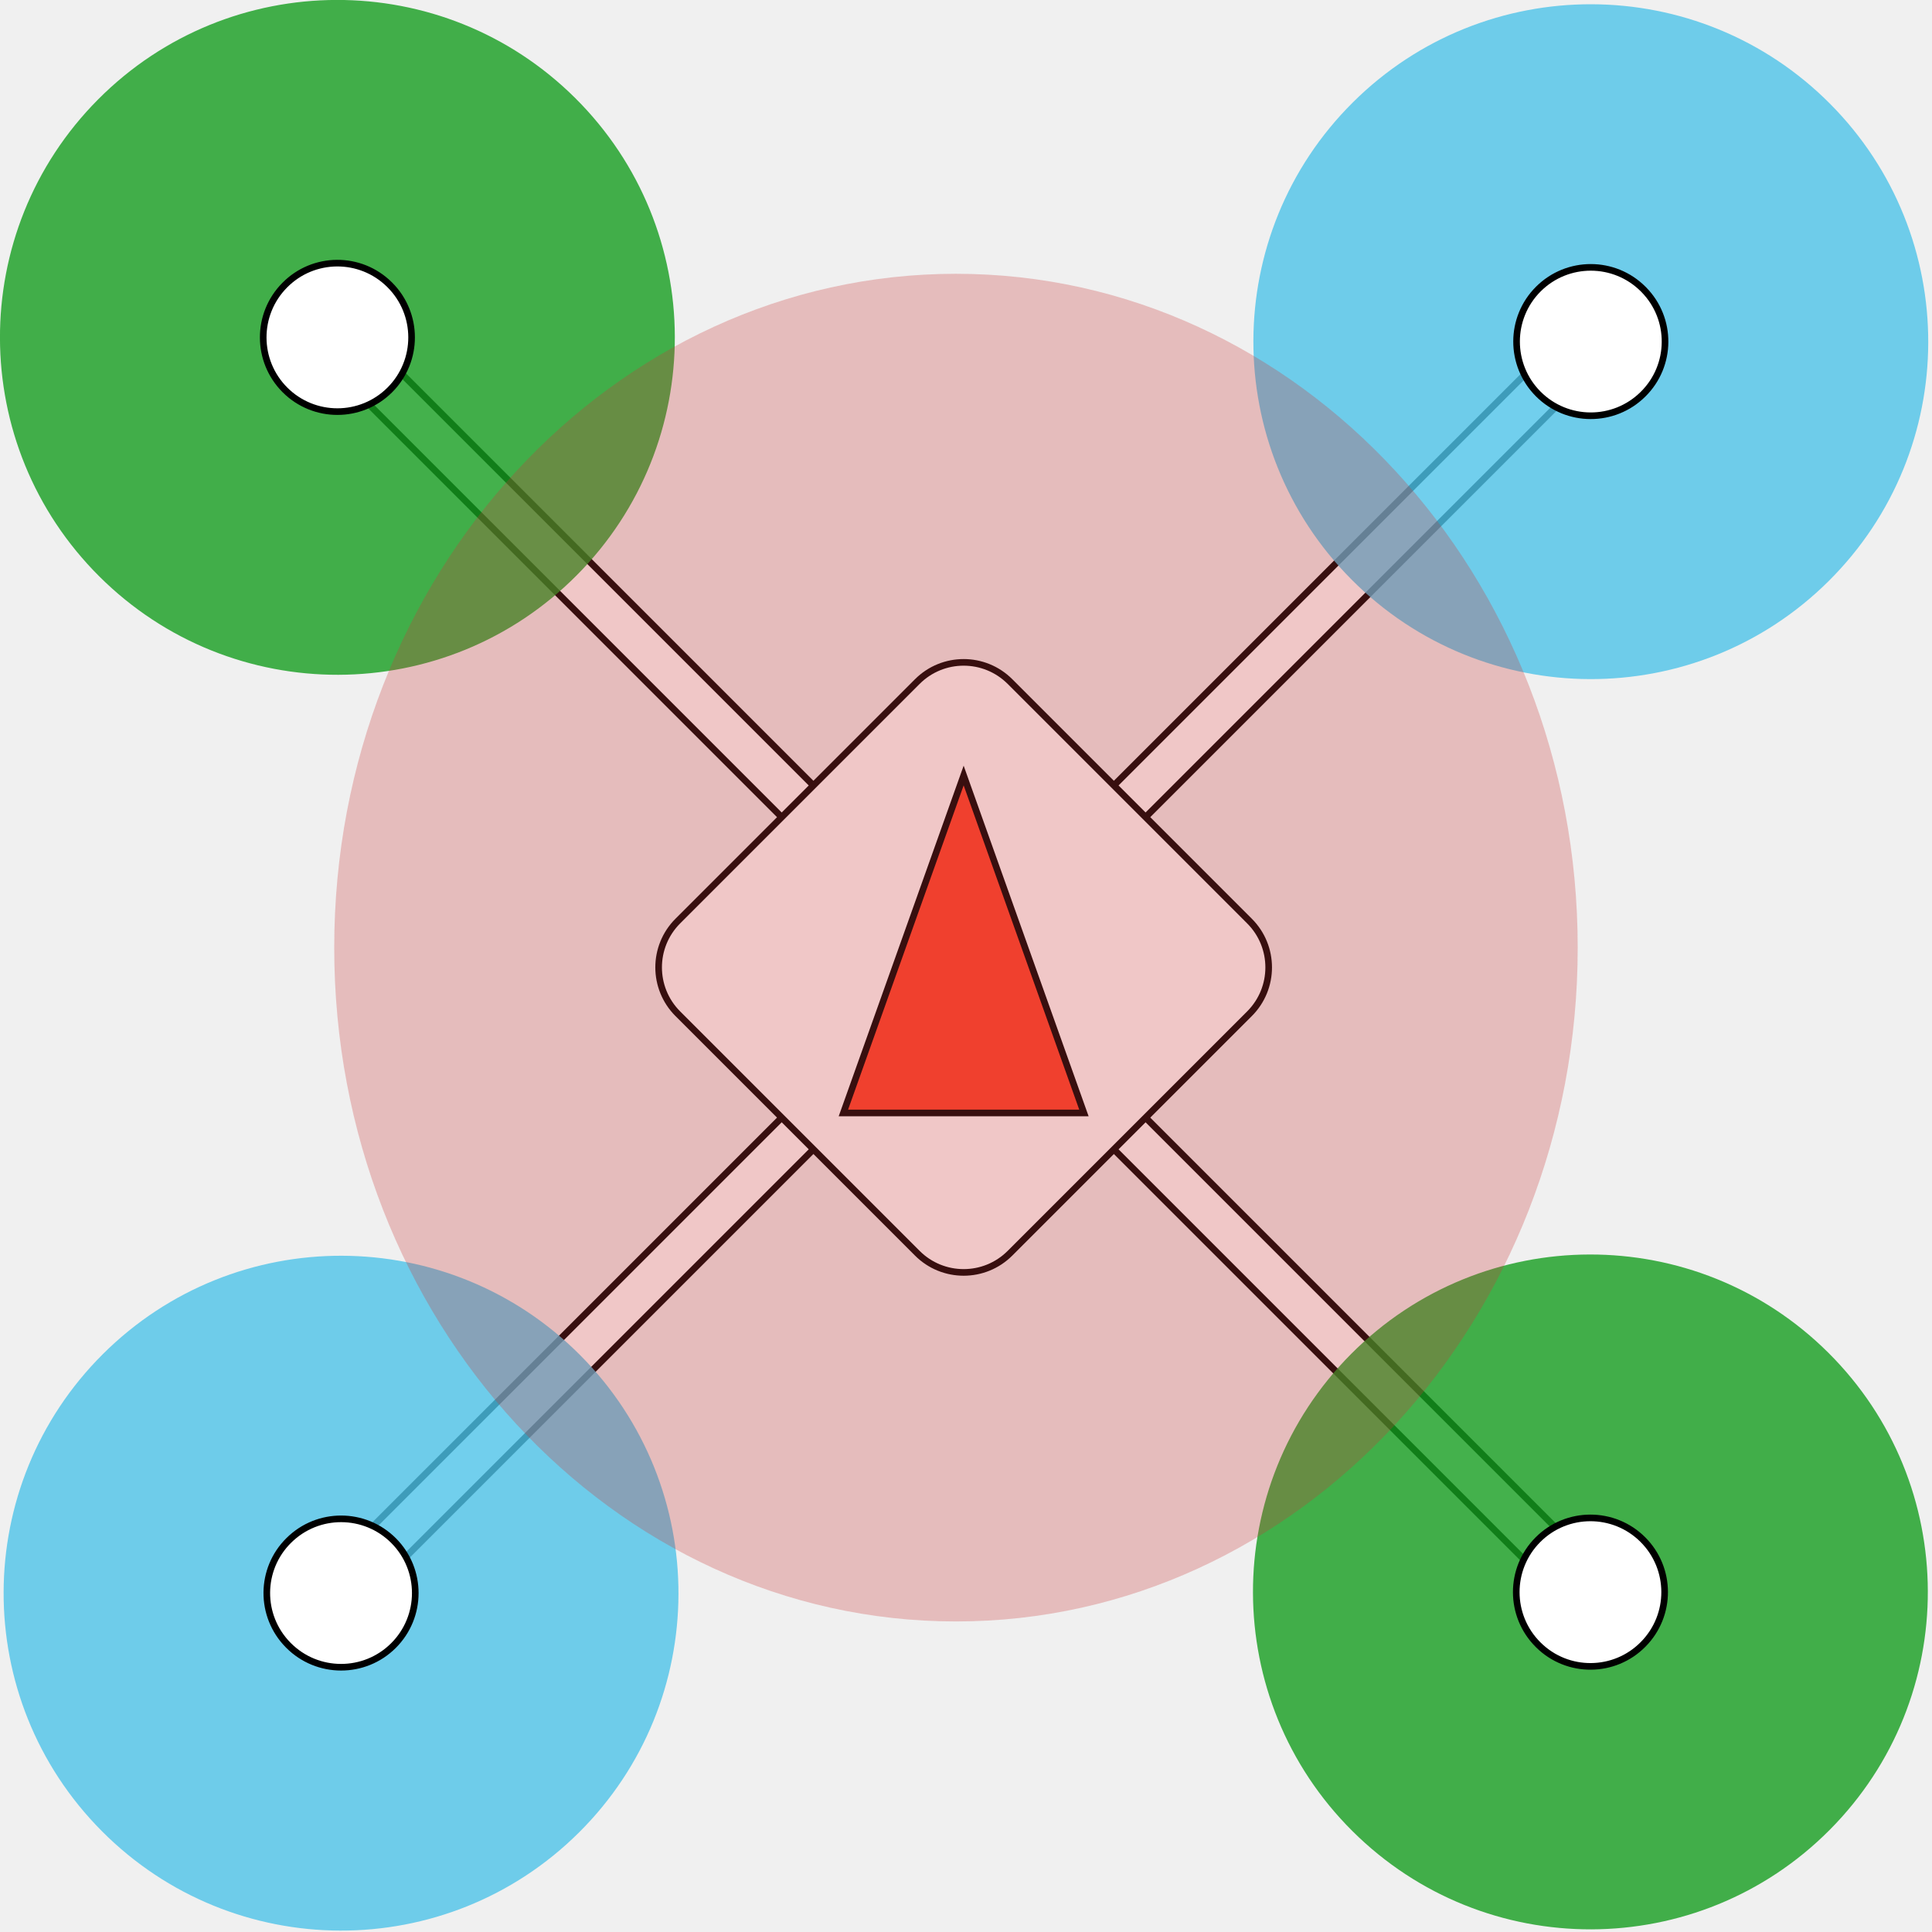
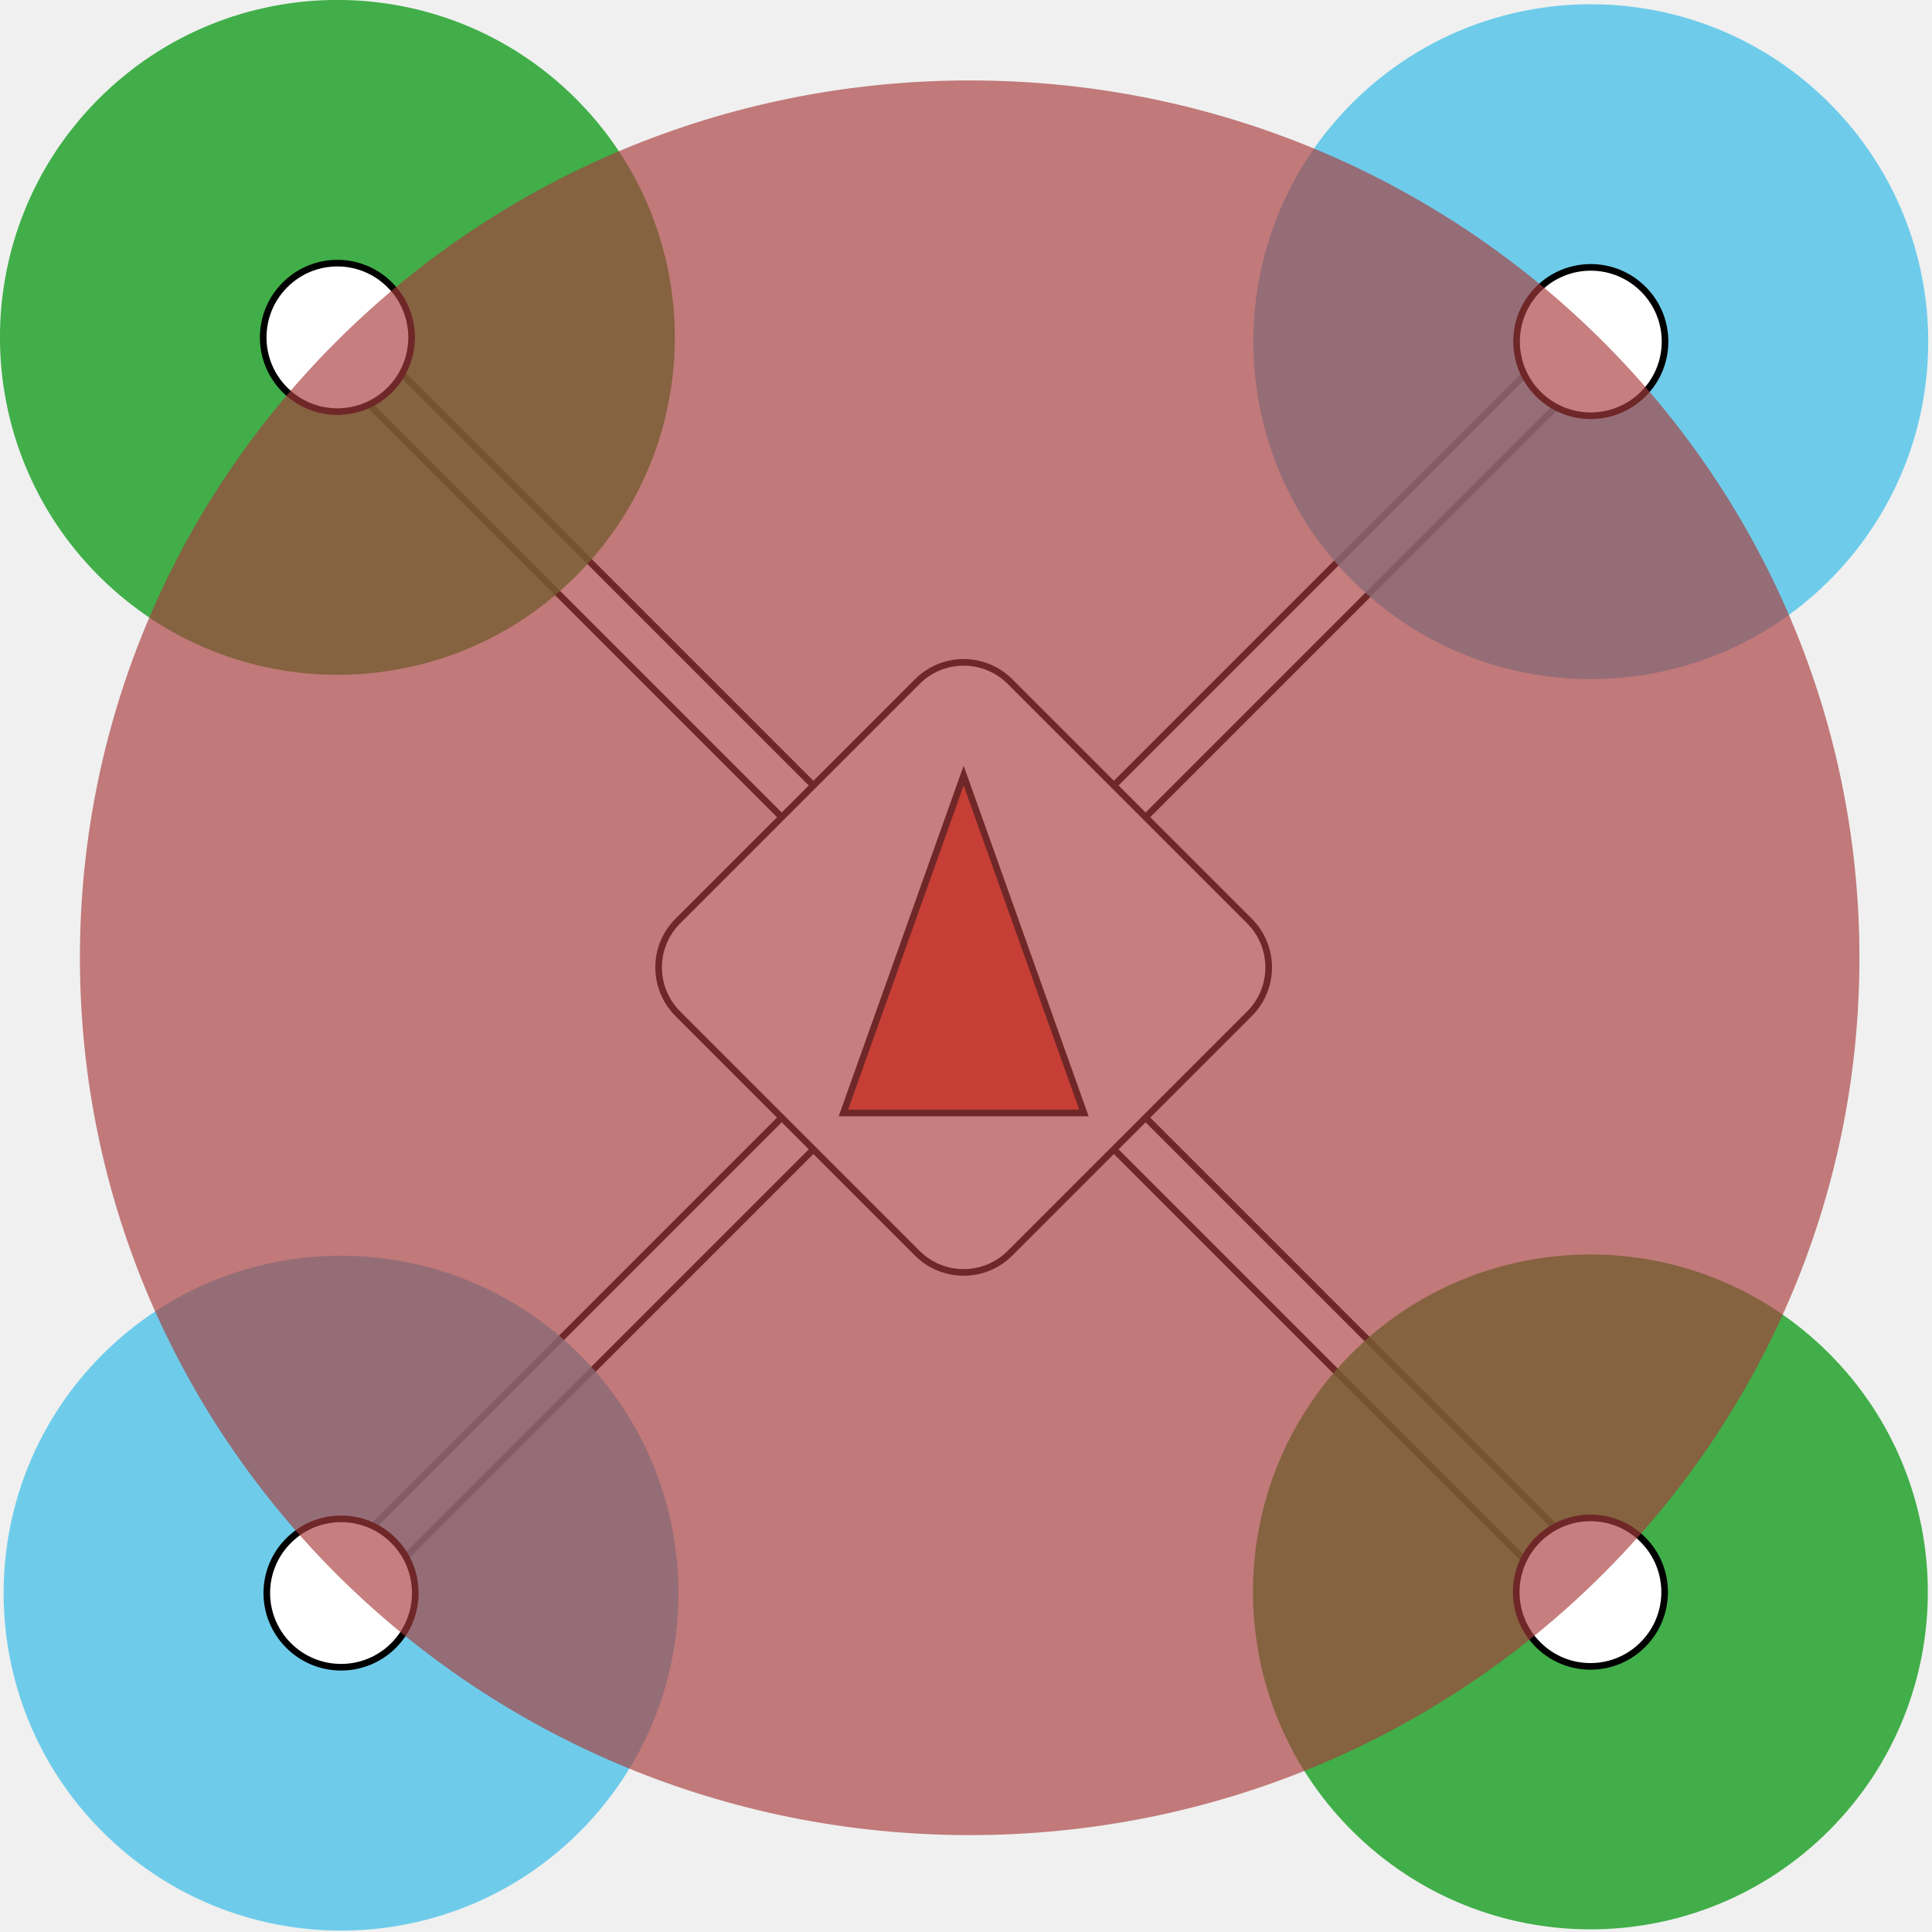
<svg xmlns="http://www.w3.org/2000/svg" width="100%" height="100%" viewBox="0 0 292 292" version="1.1" xml:space="preserve" style="fill-rule:evenodd;clip-rule:evenodd;stroke-miterlimit:10;">
  <g transform="matrix(0.7071,-0.7071,0.7071,0.7071,-60.7283,145.811)">
    <rect x="12.073" y="142.822" width="267.144" height="6.777" style="fill:white;stroke:black;stroke-width:1px;" />
  </g>
  <g transform="matrix(0.7071,-0.7071,0.7071,0.7071,-60.7285,145.811)">
    <rect x="142.257" y="12.631" width="6.777" height="267.161" style="fill:white;stroke:black;stroke-width:1px;" />
  </g>
  <path d="M188.845,153.215L152.65,189.41C148.781,193.279 142.509,193.279 138.641,189.41L102.446,153.215C98.577,149.346 98.577,143.074 102.446,139.206L138.641,103.011C142.51,99.142 148.782,99.142 152.65,103.011L188.845,139.206C192.714,143.075 192.714,149.347 188.845,153.215Z" style="fill:white;fill-rule:nonzero;stroke:black;stroke-width:1px;" />
  <path d="M127.468,168.211L145.645,117.211L163.823,168.211L127.468,168.211Z" style="fill:rgb(255,68,43);fill-rule:nonzero;stroke:black;stroke-width:1px;" />
  <g opacity="0.8">
    <g transform="matrix(0.7091,-0.7051,0.7051,0.7091,33.5429,184.556)">
      <ellipse cx="240.427" cy="51.629" rx="50.993" ry="51.004" style="fill:rgb(78,195,232);" />
    </g>
  </g>
  <path d="M248.364,43.704C243.99,39.32 236.891,39.311 232.506,43.685C228.122,48.059 228.113,55.158 232.487,59.543C236.852,63.918 243.934,63.937 248.322,59.585C252.719,55.25 252.768,48.171 248.433,43.774C248.41,43.75 248.387,43.727 248.364,43.704Z" style="fill:white;fill-rule:nonzero;stroke:black;stroke-width:1px;" />
  <g opacity="0.8">
    <g transform="matrix(0.7091,-0.7051,0.7051,0.7091,-154.786,106.404)">
      <ellipse cx="51.554" cy="240.78" rx="50.993" ry="51.004" style="fill:rgb(78,195,232);" />
    </g>
  </g>
  <path d="M43.612,248.69C47.986,253.074 55.085,253.083 59.47,248.709C63.854,244.335 63.863,237.236 59.489,232.851C55.124,228.476 48.042,228.457 43.654,232.809C39.257,237.144 39.208,244.223 43.543,248.62C43.566,248.644 43.589,248.667 43.612,248.69Z" style="fill:white;fill-rule:nonzero;stroke:black;stroke-width:1px;" />
  <g opacity="0.8">
    <g transform="matrix(0.7051,-0.7091,0.7091,0.7051,-21.1223,51.1938)">
      <ellipse cx="50.994" cy="50.994" rx="50.993" ry="51.004" style="fill:rgb(21,158,31);" />
    </g>
  </g>
  <path d="M58.914,43.059C63.298,47.433 63.307,54.532 58.933,58.917C54.559,63.301 47.46,63.31 43.075,58.936C38.7,54.571 38.681,47.489 43.033,43.101C47.368,38.704 54.447,38.655 58.844,42.99C58.868,43.013 58.891,43.036 58.914,43.059Z" style="fill:white;fill-rule:nonzero;stroke:black;stroke-width:1px;" />
  <g opacity="0.8">
    <g transform="matrix(0.7051,-0.7091,0.7091,0.7051,-99.7395,241.389)">
      <ellipse cx="240.373" cy="240.62" rx="50.993" ry="51.004" style="fill:rgb(21,158,31);" />
    </g>
  </g>
  <path d="M232.459,248.567C228.075,244.193 228.066,237.094 232.44,232.709C236.814,228.325 243.913,228.316 248.298,232.69C252.673,237.055 252.692,244.137 248.34,248.525C244.005,252.922 236.926,252.971 232.529,248.636C232.505,248.613 232.482,248.59 232.459,248.567Z" style="fill:white;fill-rule:nonzero;stroke:black;stroke-width:1px;" />
-   <ellipse cx="144.483" cy="143.222" rx="93.969" ry="101.842" style="fill:rgb(202,54,54);fill-opacity:0.28;" />
+   <g transform="matrix(1.27431,0,0,1.27431,-52.2713,-32.4137)">
+     <ellipse cx="156.027" cy="139.032" rx="105.529" ry="104.056" style="fill:rgb(168,59,59);fill-opacity:0.66;" />
+   </g>
</svg>
